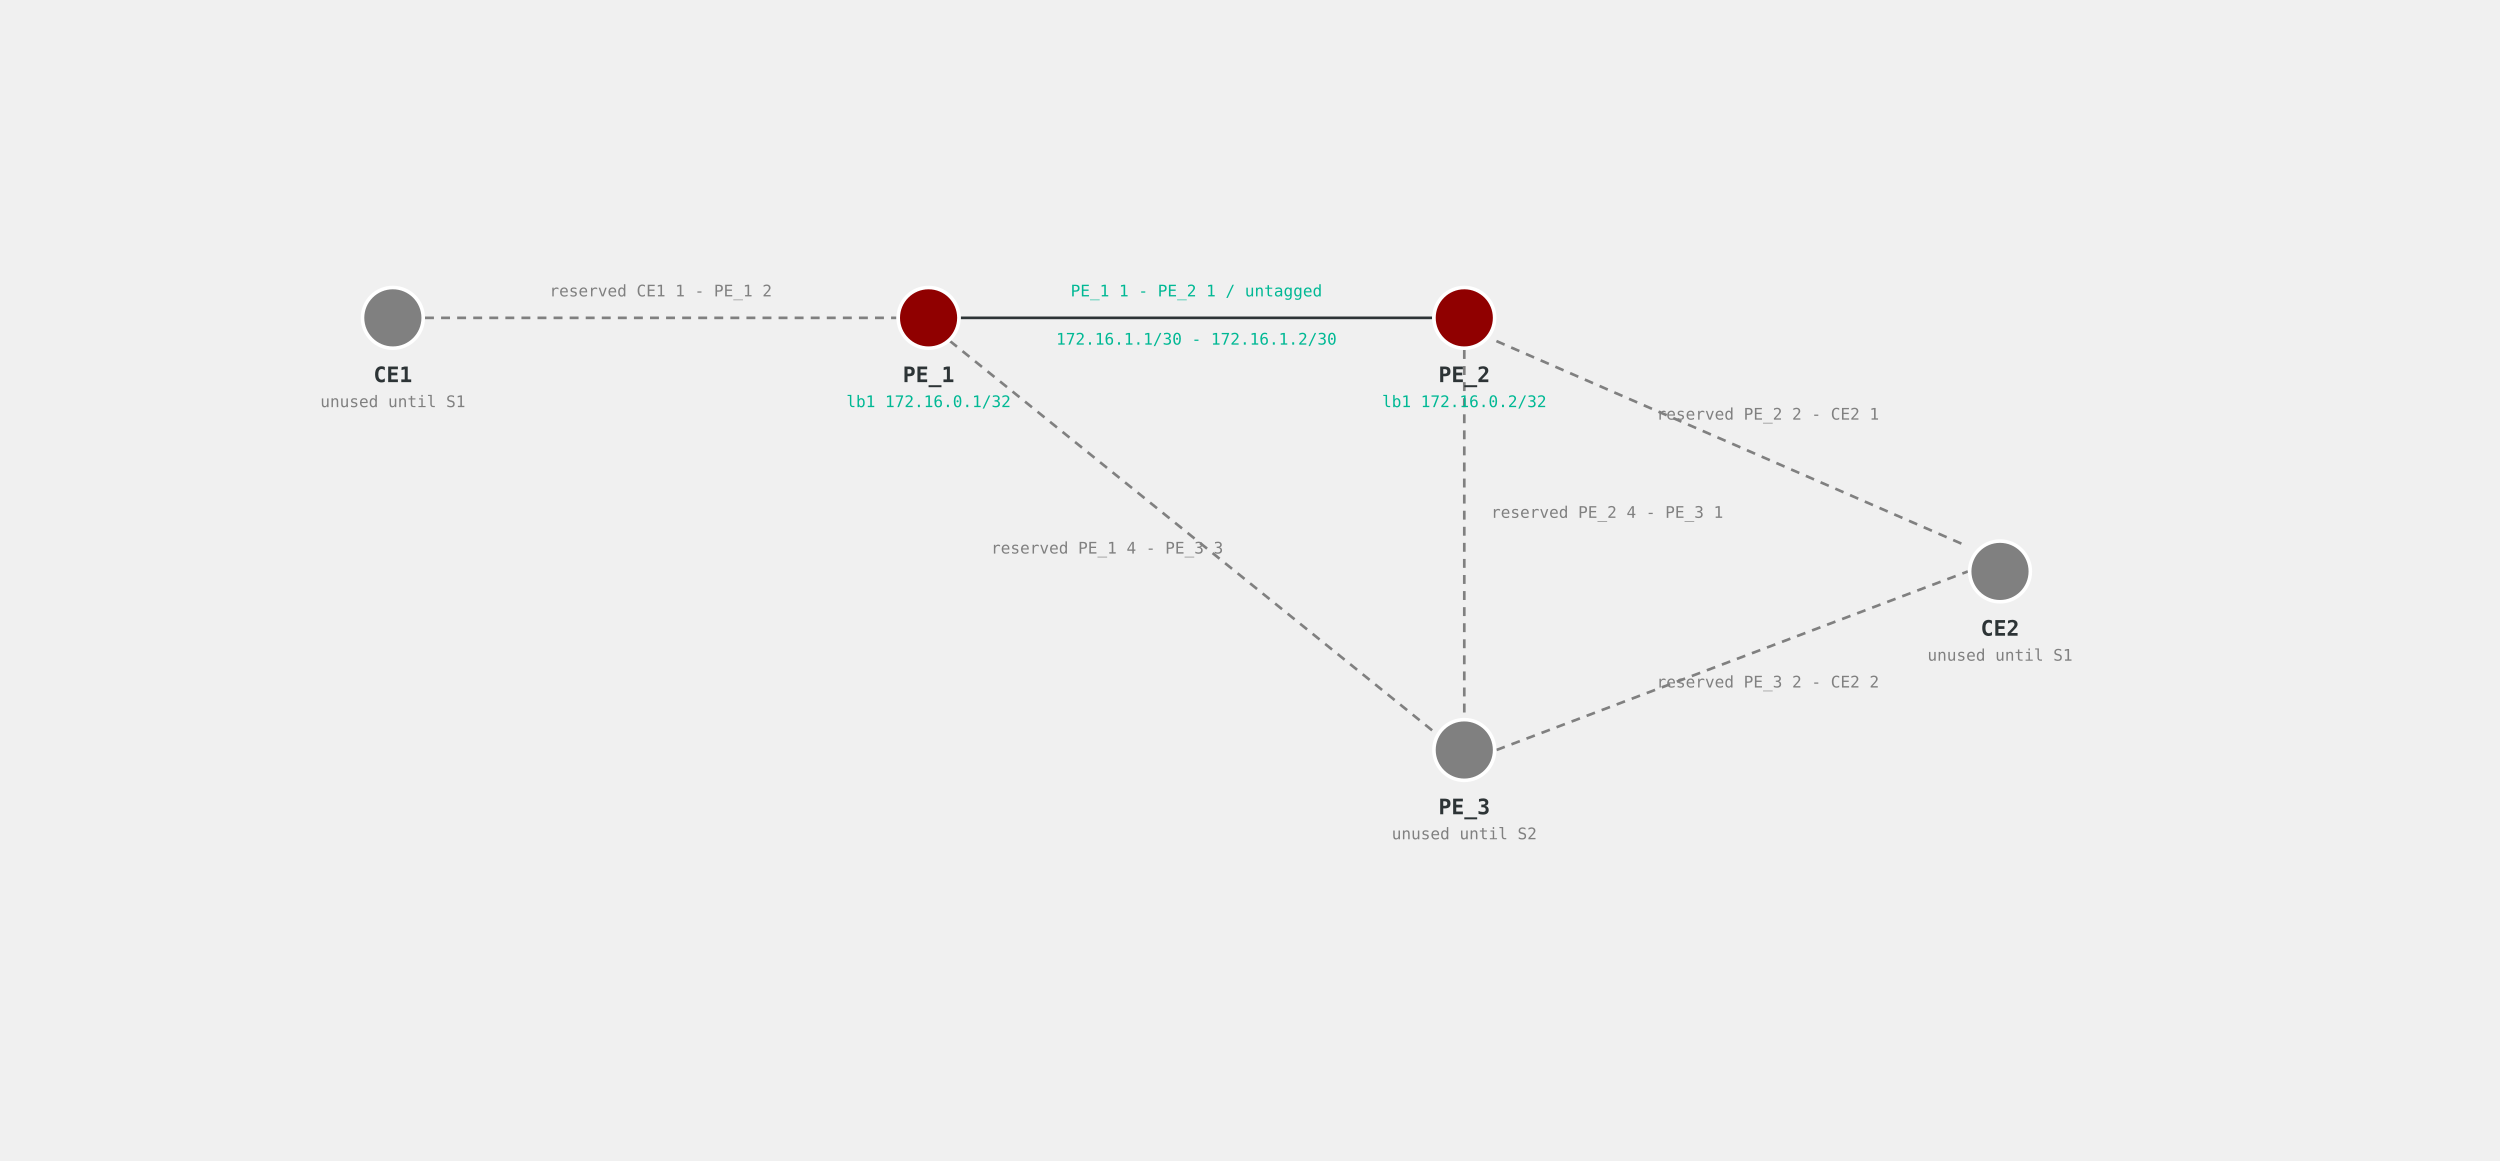
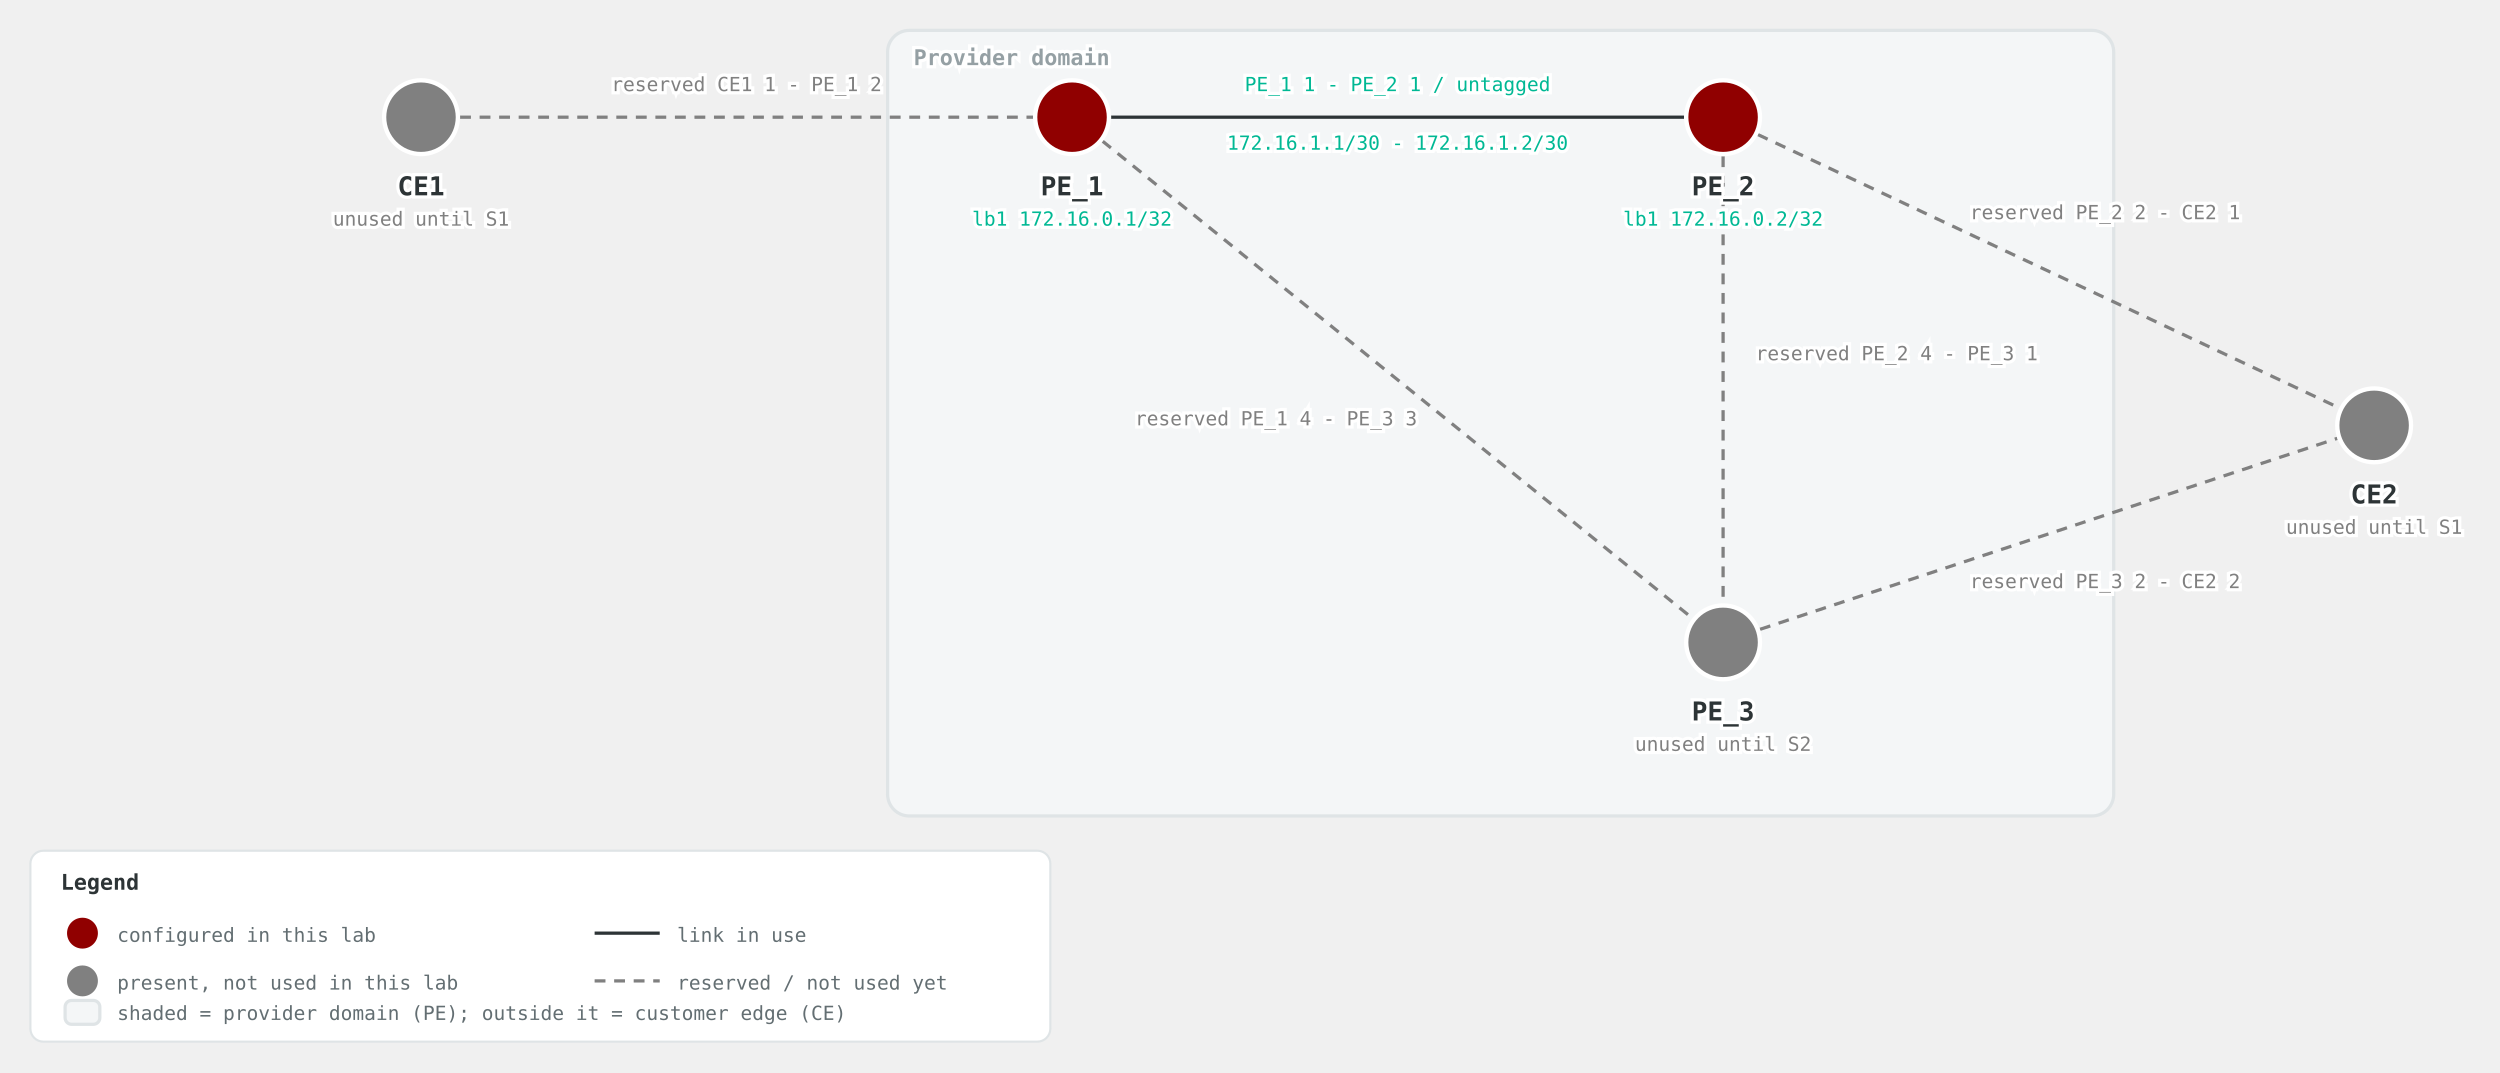
- <svg xmlns="http://www.w3.org/2000/svg" viewBox="0 0 1400 650" width="100%" font-family="Consolas, Monaco, monospace">
-   <style>.node{font-size:12px;font-weight:bold;fill:#2d3436;text-anchor:middle}.sub{font-size:9px;fill:#00b894;text-anchor:middle}.note{font-size:9px;fill:#808080;text-anchor:middle}.link{stroke:#2d3436;stroke-width:1.5}.unused{stroke:#808080;stroke-width:1.5;stroke-dasharray:5 4}</style>
+ <svg xmlns="http://www.w3.org/2000/svg" viewBox="26 124 1152 494" width="100%" font-family="Consolas, Monaco, monospace">
+   <style>.node{font-size:12px;font-weight:bold;fill:#2d3436;text-anchor:middle;paint-order:stroke;stroke:#fff;stroke-width:3}.sub{font-size:9px;fill:#00b894;text-anchor:middle;paint-order:stroke;stroke:#fff;stroke-width:3}.note{font-size:9px;fill:#808080;text-anchor:middle;paint-order:stroke;stroke:#fff;stroke-width:3}.link{stroke:#2d3436;stroke-width:1.5}.unused{stroke:#808080;stroke-width:1.5;stroke-dasharray:5 4}.lg{font-size:9px;fill:#636e72;paint-order:stroke;stroke:#fff;stroke-width:3}.lg-h{font-size:10px;font-weight:bold;fill:#2d3436;paint-order:stroke;stroke:#fff;stroke-width:3}.lg-p{fill:#fff;stroke:#dfe4e6;stroke-width:1}.pd{fill:#f4f6f7;stroke:#dfe4e6;stroke-width:1.5}.pd-t{font-size:10px;font-weight:bold;fill:#95a0a4;paint-order:stroke;stroke:#fff;stroke-width:3}</style>
  <defs>
    <symbol id="active" viewBox="0 0 36 36">
      <circle cx="18" cy="18" r="17" fill="#900000" stroke="#fff" stroke-width="2" />
    </symbol>
    <symbol id="inactive" viewBox="0 0 36 36">
      <circle cx="18" cy="18" r="17" fill="#808080" stroke="#fff" stroke-width="2" />
    </symbol>
  </defs>
+   <rect x="435" y="138" width="565" height="362" rx="10" class="pd" />
+   <text x="447" y="154" class="pd-t">Provider domain</text>
  <line x1="238" y1="178" x2="502" y2="178" class="unused" />
  <text x="370" y="166" class="note">reserved CE1 1 - PE_1 2</text>
  <line x1="538" y1="178" x2="802" y2="178" class="link" />
  <text x="670" y="166" class="sub">PE_1 1 - PE_2 1 / untagged</text>
  <text x="670" y="193" class="sub">172.16.1.1/30 - 172.16.1.2/30</text>
  <line x1="820" y1="196" x2="820" y2="402" class="unused" />
  <text x="900" y="290" class="note">reserved PE_2 4 - PE_3 1</text>
-   <line x1="532" y1="191" x2="802" y2="409" class="unused" />
-   <text x="620" y="310" class="note">reserved PE_1 4 - PE_3 3</text>
-   <line x1="838" y1="420" x2="1102" y2="320" class="unused" />
-   <text x="990" y="385" class="note">reserved PE_3 2 - CE2 2</text>
-   <line x1="838" y1="191" x2="1102" y2="306" class="unused" />
-   <text x="990" y="235" class="note">reserved PE_2 2 - CE2 1</text>
+   <line x1="534" y1="189" x2="806" y2="409" class="unused" />
+   <text x="614" y="320" class="note">reserved PE_1 4 - PE_3 3</text>
+   <line x1="837" y1="414" x2="1103" y2="326" class="unused" />
+   <text x="996" y="395" class="note">reserved PE_3 2 - CE2 2</text>
+   <line x1="836" y1="186" x2="1104" y2="312" class="unused" />
+   <text x="996" y="225" class="note">reserved PE_2 2 - CE2 1</text>
  <use href="#inactive" x="202" y="160" width="36" height="36" />
  <text x="220" y="214" class="node">CE1</text>
  <text x="220" y="228" class="note">unused until S1</text>
  <use href="#active" x="502" y="160" width="36" height="36" />
  <text x="520" y="214" class="node">PE_1</text>
  <text x="520" y="228" class="sub">lb1 172.16.0.1/32</text>
  <use href="#active" x="802" y="160" width="36" height="36" />
  <text x="820" y="214" class="node">PE_2</text>
  <text x="820" y="228" class="sub">lb1 172.16.0.2/32</text>
  <use href="#inactive" x="802" y="402" width="36" height="36" />
  <text x="820" y="456" class="node">PE_3</text>
  <text x="820" y="470" class="note">unused until S2</text>
  <use href="#inactive" x="1102" y="302" width="36" height="36" />
  <text x="1120" y="356" class="node">CE2</text>
  <text x="1120" y="370" class="note">unused until S1</text>
+   <g>
+     <rect x="40" y="516" width="470" height="88" rx="6" class="lg-p" />
+     <text x="54" y="534" class="lg-h">Legend</text>
+     <use href="#active" x="56" y="546" width="16" height="16" />
+     <text x="80" y="558" class="lg">configured in this lab</text>
+     <use href="#inactive" x="56" y="568" width="16" height="16" />
+     <text x="80" y="580" class="lg">present, not used in this lab</text>
+     <line x1="300" y1="554" x2="330" y2="554" class="link" />
+     <text x="338" y="558" class="lg">link in use</text>
+     <line x1="300" y1="576" x2="330" y2="576" class="unused" />
+     <text x="338" y="580" class="lg">reserved / not used yet</text>
+     <rect x="56" y="585" width="16" height="11" rx="3" class="pd" />
+     <text x="80" y="594" class="lg">shaded = provider domain (PE); outside it = customer edge (CE)</text>
+   </g>
</svg>
